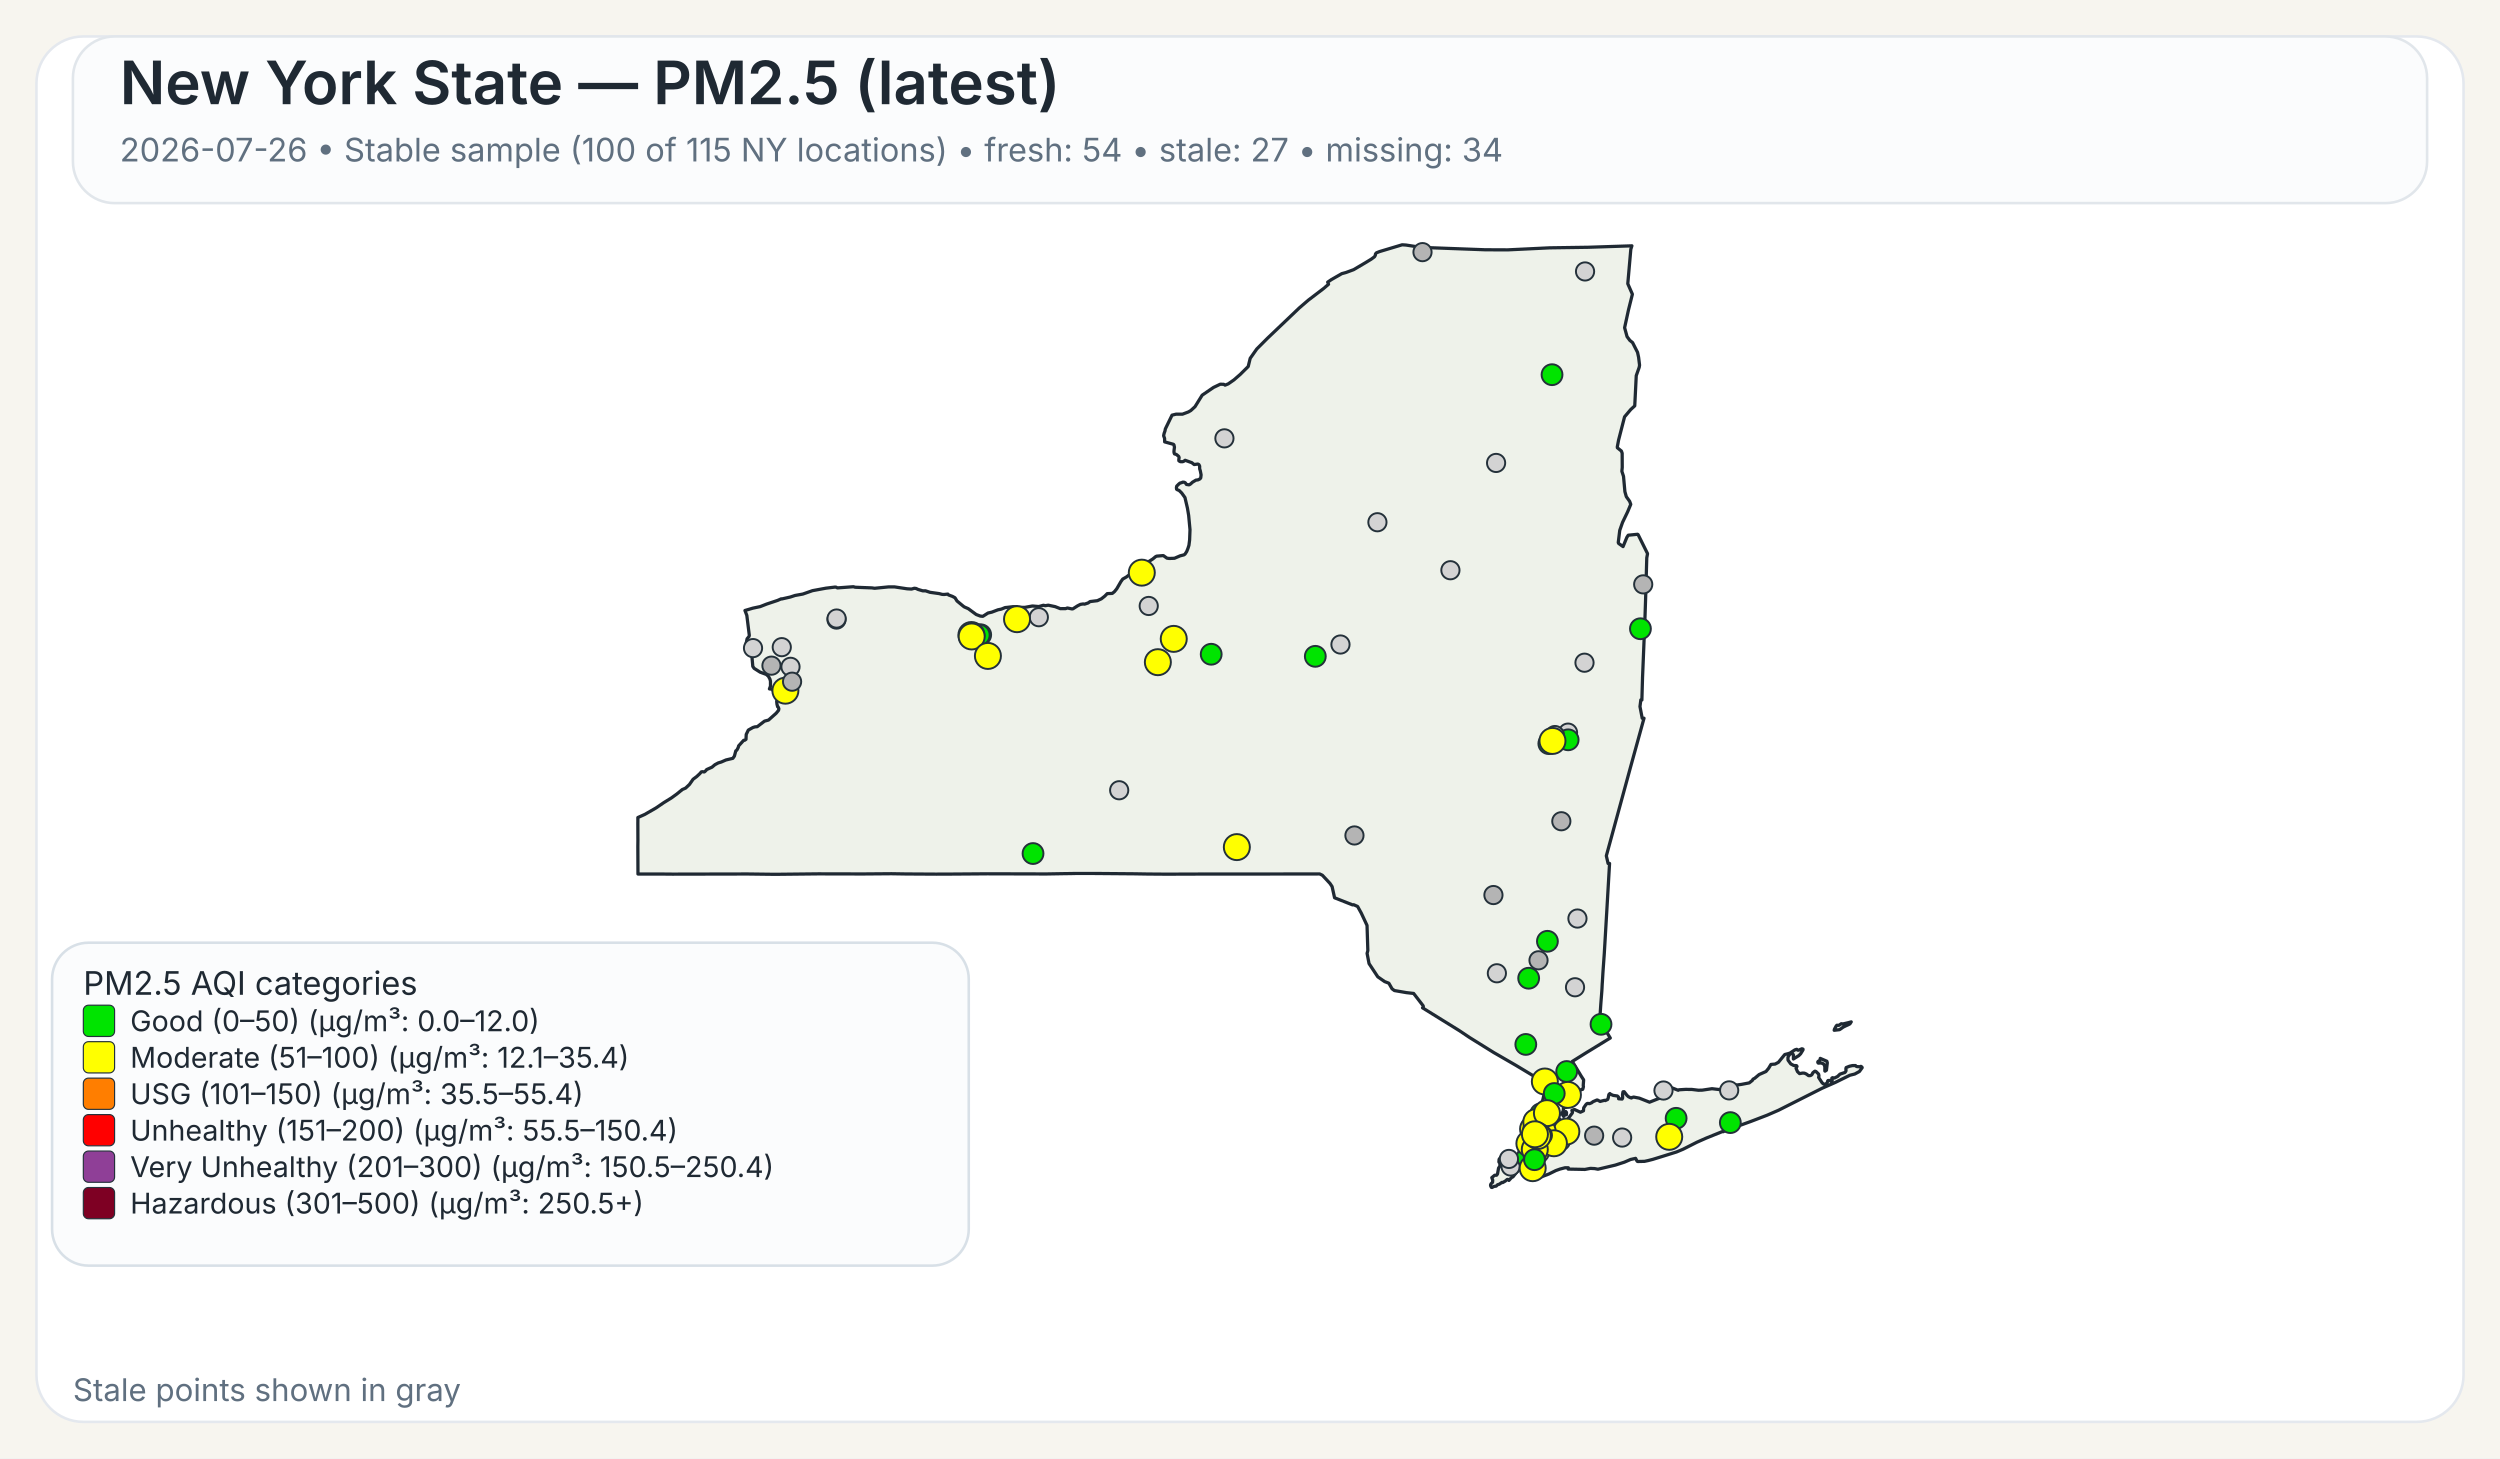
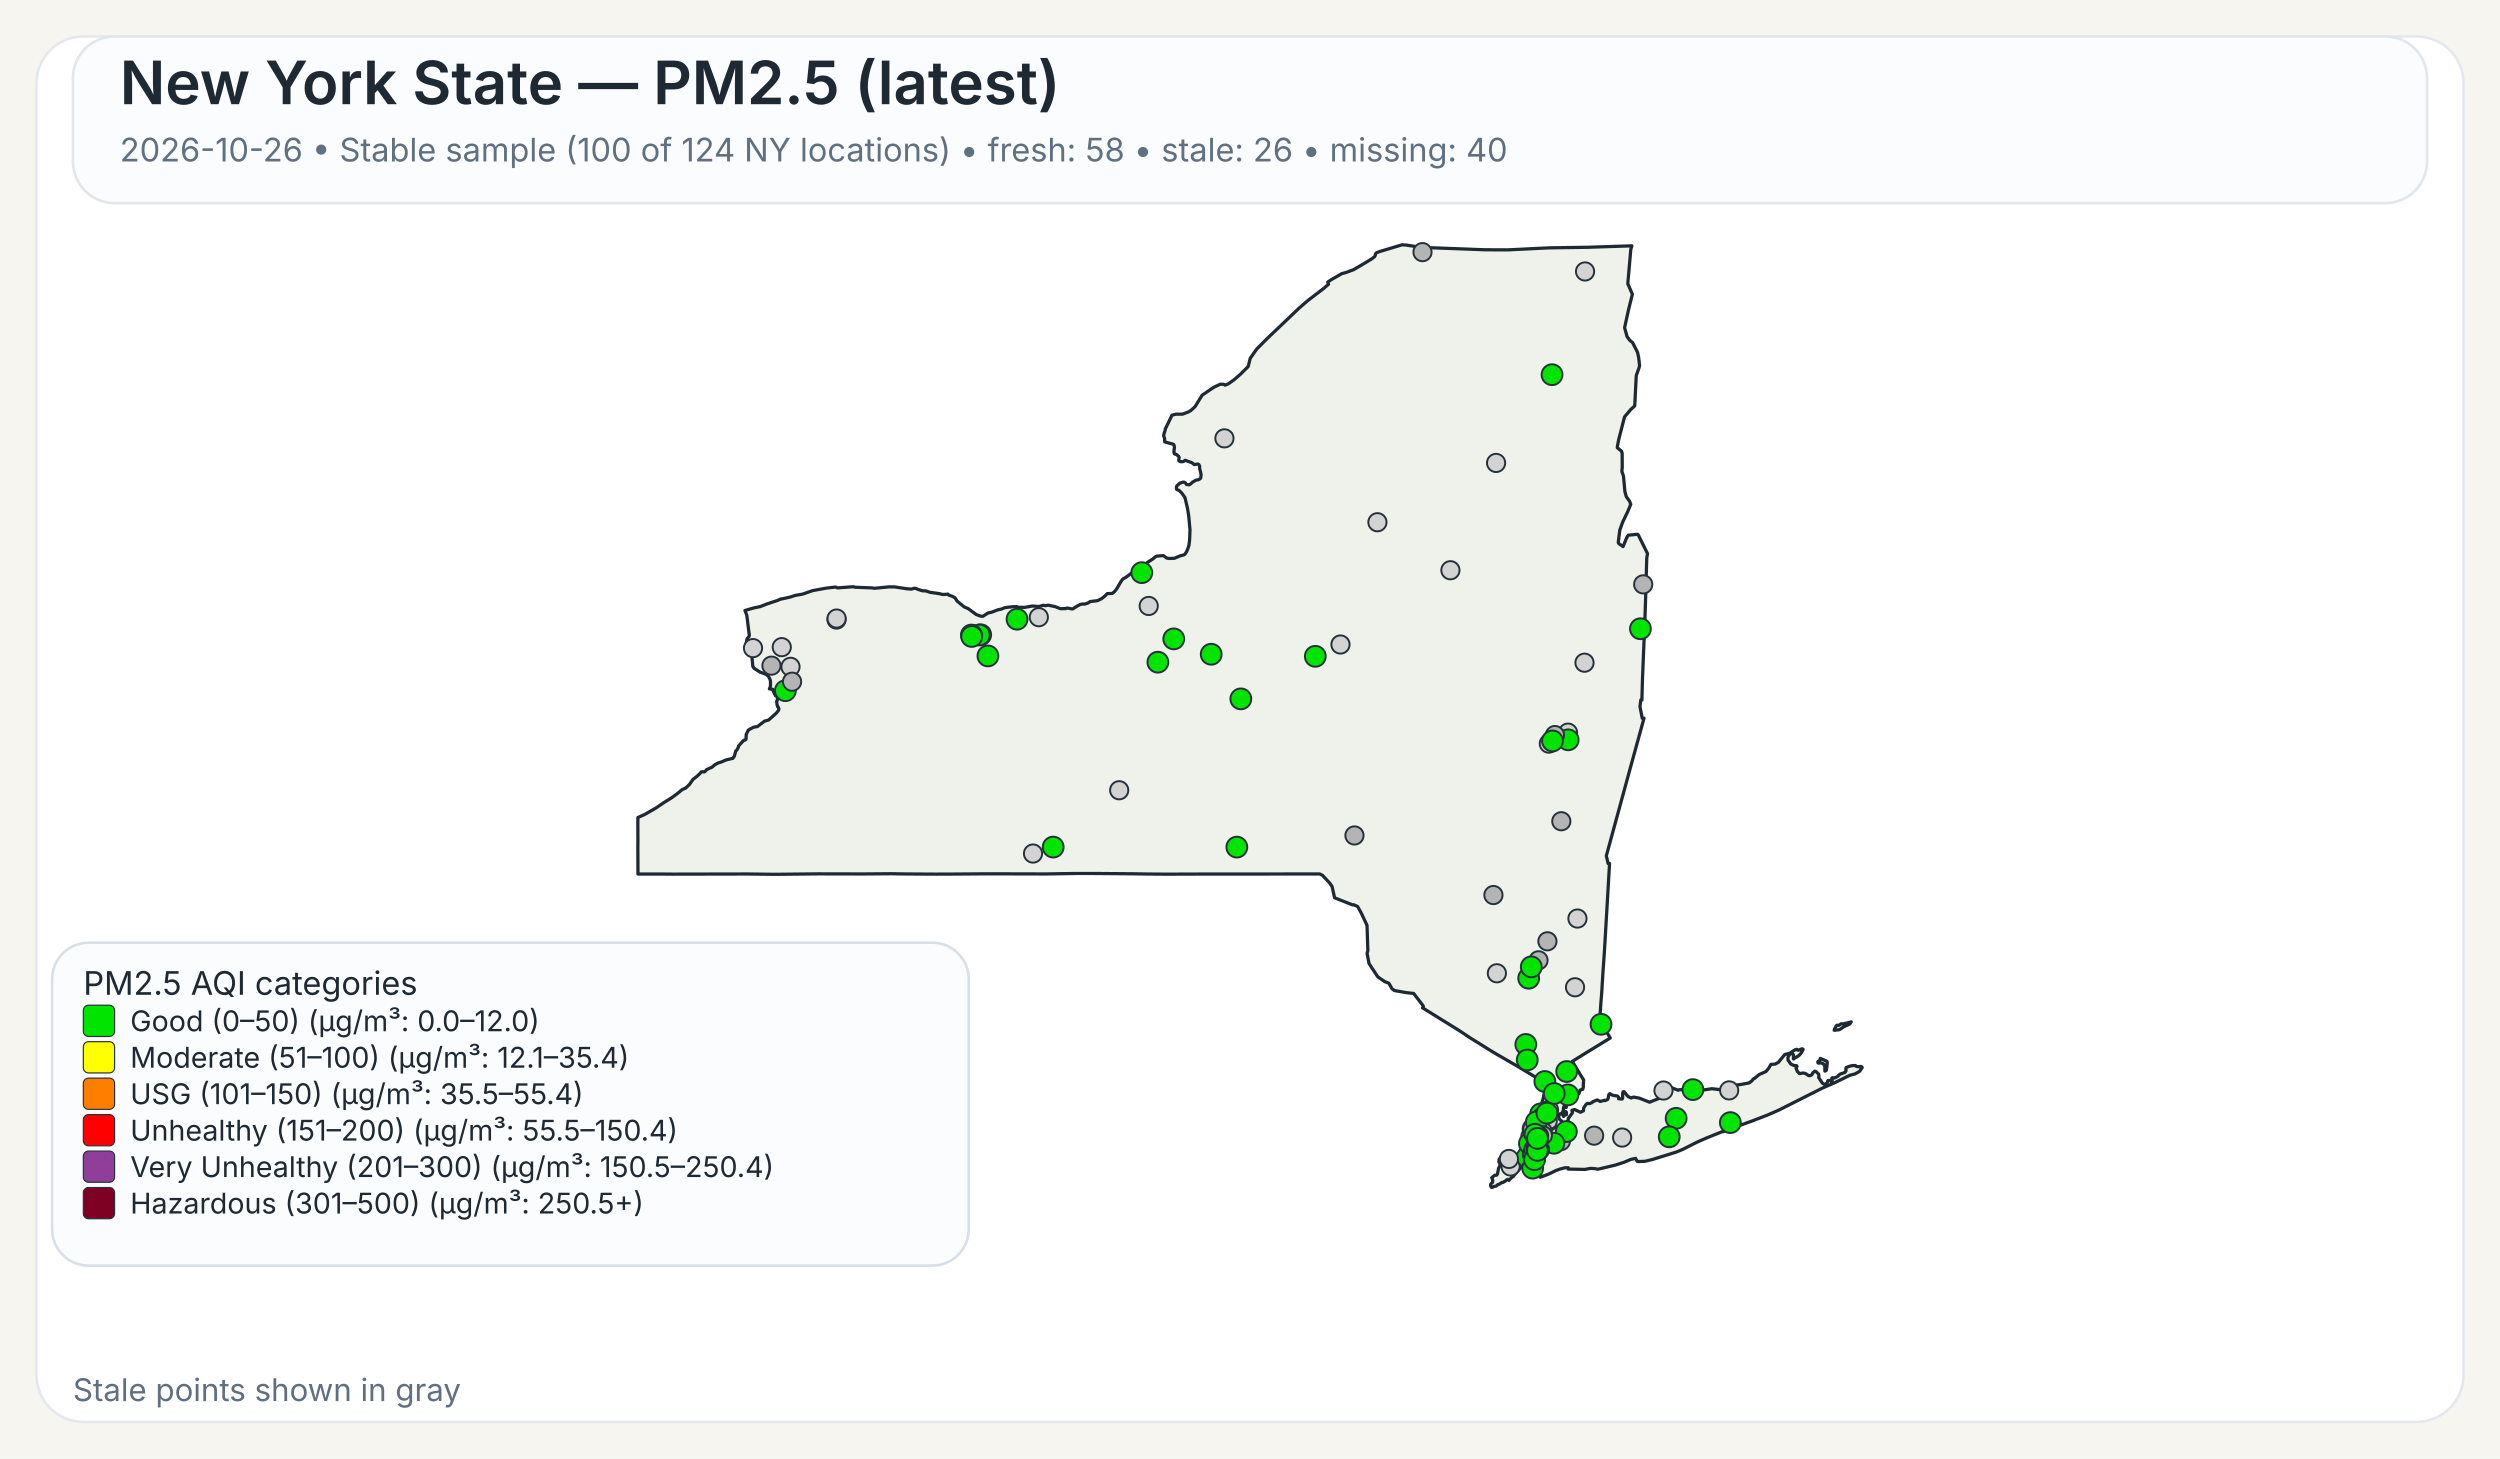
<svg xmlns="http://www.w3.org/2000/svg" width="960" height="560">
  <rect x="0" y="0" width="960" height="560" fill="#F7F5EF" />
  <rect x="14" y="14" width="932" height="532" rx="18" ry="18" fill="#FFFFFF" stroke="#E4E8EE" stroke-width="1" />
  <rect x="28" y="14" width="904" height="64" rx="16" ry="16" fill="#FBFCFD" stroke="#E1E6EB" stroke-width="1" />
  <text x="46" y="40" font-family="Public Sans, Inter, Aptos, Segoe UI, Arial, sans-serif" font-size="23" font-weight="600" fill="#1F2933">New York State — PM2.5 (latest)</text>
-   <text x="46" y="62" font-family="Public Sans, Inter, Aptos, Segoe UI, Arial, sans-serif" font-size="12.5" font-weight="400" fill="#607080">2026-07-26 • Stable sample (100 of 115 NY locations) • fresh: 54 • stale: 27 • missing: 34</text>
+   <text x="46" y="62" font-family="Public Sans, Inter, Aptos, Segoe UI, Arial, sans-serif" font-size="12.5" font-weight="400" fill="#607080">2026-10-26 • Stable sample (100 of 124 NY locations) • fresh: 58 • stale: 26 • missing: 40</text>
  <path d="M601.06,426.90 L601.23,426.83 L601.48,427.07 L601.55,427.32 L601.50,428.06 L601.28,428.08 L601.08,427.81 L601.04,427.27 L601.06,426.90 Z" fill="#EEF2EA" stroke="#1F2933" stroke-width="1.25" stroke-linejoin="round" />
  <path d="M585.16,439.66 L585.21,439.61 L585.24,439.63 L585.33,439.75 L585.00,440.50 L584.94,440.59 L584.83,440.54 L584.77,440.43 L584.80,440.38 L585.16,439.66 Z" fill="#EEF2EA" stroke="#1F2933" stroke-width="1.25" stroke-linejoin="round" />
  <path d="M579.00,452.87 L578.74,452.93 L578.02,453.54 L577.00,454.12 L576.75,454.04 L575.70,454.75 L575.07,454.93 L574.52,455.48 L573.72,455.58 L572.92,456.00 L572.71,455.95 L572.45,455.50 L572.36,455.05 L572.56,454.57 L573.14,454.01 L573.21,453.18 L572.85,452.21 L573.97,451.28 L574.68,451.28 L575.04,450.81 L575.45,448.53 L575.88,447.92 L575.97,447.53 L575.92,446.38 L575.63,446.32 L575.58,446.12 L575.66,445.16 L576.32,444.30 L576.87,444.03 L577.23,444.07 L577.46,444.30 L578.49,444.56 L580.44,444.30 L582.44,443.79 L583.07,443.83 L583.44,444.38 L583.57,445.77 L584.00,446.72 L584.43,447.38 L584.07,448.20 L583.53,448.95 L582.19,450.36 L580.96,451.93 L580.89,451.88 L580.35,452.27 L579.42,453.28 L579.25,452.99 L579.00,452.87 Z" fill="#EEF2EA" stroke="#1F2933" stroke-width="1.25" stroke-linejoin="round" />
  <path d="M698.65,407.28 L698.89,406.98 L698.98,406.42 L701.51,407.51 L701.69,408.12 L701.35,410.97 L700.83,411.31 L700.74,411.25 L700.74,409.57 L700.38,408.71 L700.19,408.52 L699.35,408.18 L698.24,408.24 L698.08,408.08 L698.02,407.81 L698.15,407.57 L698.65,407.28 Z" fill="#EEF2EA" stroke="#1F2933" stroke-width="1.25" stroke-linejoin="round" />
  <path d="M709.87,392.68 L710.87,392.40 L710.37,393.17 L709.71,393.51 L708.74,393.94 L707.77,394.42 L706.83,395.10 L706.37,395.39 L704.33,395.63 L704.44,395.18 L704.77,394.57 L705.12,393.94 L705.39,393.69 L706.11,393.74 L707.05,393.11 L707.70,393.19 L709.32,392.81 L709.87,392.68 Z" fill="#EEF2EA" stroke="#1F2933" stroke-width="1.25" stroke-linejoin="round" />
  <path d="M601.43,424.75 L601.44,424.82 L601.44,424.87 L601.44,424.97 L601.48,425.16 L601.44,425.24 L601.21,425.31 L600.95,425.08 L600.95,424.92 L601.10,424.88 L601.13,424.65 L601.23,424.58 L601.37,424.64 L601.42,424.70 L601.43,424.75 Z" fill="#EEF2EA" stroke="#1F2933" stroke-width="1.25" stroke-linejoin="round" />
  <path d="M623.05,163.10 L621.53,169.00 L621.04,171.61 L621.07,171.95 L622.62,173.20 L622.91,174.06 L622.94,179.46 L622.80,180.98 L623.43,182.92 L623.96,188.79 L624.50,190.70 L624.50,190.71 L625.79,192.51 L626.21,193.67 L625.60,195.12 L625.01,196.54 L623.06,200.59 L622.75,201.47 L621.98,203.67 L621.41,208.34 L621.56,208.68 L623.25,209.89 L624.72,206.33 L625.25,205.52 L628.84,205.16 L629.06,205.34 L632.45,212.18 L632.66,212.61 L632.36,214.21 L632.03,225.74 L632.03,225.80 L632.02,226.34 L632.00,227.05 L631.90,230.25 L631.64,238.09 L631.03,253.00 L630.74,259.97 L630.73,260.06 L630.73,260.23 L630.48,268.80 L630.08,268.74 L629.75,271.32 L630.61,275.80 L631.30,275.80 L628.80,284.88 L626.09,294.70 L622.63,307.38 L616.83,328.64 L617.50,331.57 L618.07,331.57 L617.02,349.62 L617.02,349.66 L616.71,354.88 L616.28,362.25 L616.04,366.27 L615.53,373.42 L615.30,377.22 L615.29,377.28 L615.29,377.35 L615.28,377.44 L615.28,377.49 L615.27,377.53 L615.19,379.03 L615.19,379.14 L615.18,379.18 L615.18,379.35 L615.17,379.49 L615.12,380.31 L615.09,380.73 L615.08,380.89 L614.72,385.46 L614.66,386.30 L614.29,391.98 L618.35,398.60 L616.75,399.56 L616.45,399.75 L610.52,403.39 L609.46,404.03 L609.01,404.31 L603.77,407.58 L605.77,410.89 L606.19,411.58 L606.62,412.29 L607.18,413.23 L608.08,414.62 L608.12,414.70 L607.96,416.83 L608.04,417.28 L607.81,418.17 L607.68,418.35 L607.54,418.27 L606.73,418.62 L606.42,419.73 L606.23,420.03 L605.55,420.48 L604.13,421.08 L603.54,421.65 L602.05,422.64 L600.59,424.82 L600.46,425.17 L600.38,425.37 L600.34,426.13 L600.15,426.98 L600.19,427.32 L600.39,427.51 L600.54,427.87 L600.54,428.09 L600.53,428.27 L600.60,428.55 L600.51,428.65 L600.44,428.71 L600.35,428.62 L600.18,428.29 L600.01,427.93 L600.10,427.54 L599.94,427.19 L599.85,427.21 L599.64,427.48 L599.51,427.81 L599.07,427.70 L598.72,427.92 L598.55,428.85 L598.57,429.17 L598.77,429.63 L599.21,430.17 L599.64,430.41 L600.31,431.59 L600.59,432.07 L600.90,432.04 L601.36,431.60 L601.36,431.60 L602.21,429.98 L602.19,429.51 L603.74,427.42 L603.84,427.11 L603.60,426.42 L603.67,426.33 L604.61,426.05 L606.88,427.09 L607.17,426.96 L608.05,426.54 L608.14,425.40 L608.93,424.24 L609.36,423.80 L609.77,423.70 L610.33,423.82 L611.26,423.43 L611.66,423.07 L613.16,422.42 L613.38,422.39 L614.46,422.95 L616.17,422.51 L616.43,422.62 L617.32,422.20 L617.49,421.82 L617.52,421.77 L617.81,420.28 L618.19,419.93 L618.22,419.96 L618.50,420.18 L618.60,420.26 L618.84,420.36 L619.48,420.63 L619.66,420.66 L619.90,420.69 L620.59,420.79 L621.03,420.85 L621.08,420.86 L621.49,421.26 L621.50,421.39 L621.55,421.93 L622.90,422.03 L623.09,421.64 L623.06,420.27 L623.21,419.33 L623.28,419.23 L623.69,419.22 L624.78,420.64 L625.29,421.11 L626.07,421.51 L626.50,421.62 L626.59,421.46 L627.35,421.28 L629.51,421.69 L629.51,421.69 L633.42,423.24 L638.19,421.34 L638.36,420.84 L638.45,419.18 L638.68,418.35 L640.49,417.89 L642.20,417.80 L644.45,418.67 L644.65,418.48 L647.29,418.32 L649.72,418.35 L652.18,418.65 L653.70,418.61 L657.40,418.06 L660.48,418.42 L661.32,417.62 L664.03,416.80 L665.53,416.46 L666.97,416.64 L668.73,416.40 L671.71,415.83 L672.90,414.88 L673.16,414.40 L673.82,414.05 L675.50,412.63 L678.13,411.46 L679.12,410.27 L680.04,408.74 L681.66,408.60 L682.91,407.93 L685.34,404.94 L686.69,404.59 L687.35,404.38 L689.21,403.16 L689.94,402.93 L690.28,403.23 L690.57,403.30 L691.93,402.73 L692.35,402.87 L692.38,403.11 L691.44,404.66 L690.75,405.35 L688.66,406.65 L688.68,405.06 L688.30,404.60 L687.92,404.54 L687.60,404.66 L687.09,405.06 L686.58,406.01 L686.59,407.08 L687.65,408.54 L688.81,409.15 L689.85,409.20 L690.06,409.50 L689.68,410.21 L690.24,411.51 L691.03,412.27 L692.17,412.06 L692.88,412.09 L693.59,412.39 L694.51,413.06 L695.19,413.03 L695.62,412.79 L695.84,412.56 L696.12,411.95 L696.83,411.38 L696.98,411.33 L697.37,411.49 L698.35,412.46 L698.48,413.14 L698.35,413.73 L699.60,415.66 L700.04,416.12 L700.44,416.32 L700.84,416.33 L701.58,415.93 L701.76,415.37 L701.81,415.13 L701.99,414.91 L702.86,414.89 L703.07,415.26 L703.12,415.25 L703.24,415.22 L703.45,415.13 L703.57,414.86 L703.45,414.38 L703.43,414.00 L703.70,413.83 L704.39,413.98 L705.62,413.37 L706.56,412.46 L708.48,411.82 L708.83,411.29 L708.88,410.85 L708.80,410.51 L708.92,409.94 L710.19,409.44 L711.31,409.19 L712.51,409.17 L712.73,409.44 L713.09,409.58 L714.27,409.63 L714.58,409.48 L714.99,409.75 L715.07,409.99 L714.02,411.45 L712.24,412.42 L710.34,412.90 L704.77,415.65 L699.71,417.88 L682.98,426.32 L678.57,428.24 L672.42,430.60 L662.20,434.30 L661.73,434.58 L661.49,434.51 L660.84,434.74 L655.19,437.03 L651.62,438.61 L646.31,441.30 L643.78,442.36 L638.41,444.04 L634.66,445.20 L632.83,445.67 L631.47,445.96 L631.32,445.96 L628.83,446.02 L628.63,445.87 L628.07,444.81 L626.15,445.24 L623.74,446.28 L621.85,446.89 L620.27,447.40 L613.61,448.98 L612.34,448.74 L610.73,448.66 L608.60,449.06 L605.36,448.99 L602.17,448.93 L602.19,448.77 L602.25,448.43 L600.97,448.42 L599.39,448.83 L599.07,448.91 L597.43,449.50 L594.79,450.81 L591.48,452.07 L591.48,451.26 L591.59,450.86 L591.41,450.49 L591.24,450.39 L590.88,450.18 L590.56,449.81 L590.00,449.87 L588.10,450.05 L587.46,450.03 L587.05,449.85 L586.87,449.72 L586.81,449.43 L587.15,448.99 L587.21,448.90 L587.49,448.42 L587.39,448.02 L586.94,447.62 L585.63,447.32 L585.23,446.64 L585.06,445.69 L585.31,444.71 L585.45,444.41 L585.68,443.96 L586.50,442.95 L586.37,441.37 L586.22,441.17 L586.16,441.08 L586.11,440.71 L586.29,440.19 L586.49,440.03 L586.59,439.53 L586.42,439.11 L586.13,438.91 L586.77,435.14 L587.04,434.58 L587.53,433.54 L588.00,432.56 L588.37,431.79 L590.66,426.98 L591.27,425.68 L591.55,425.09 L591.55,425.09 L591.90,424.00 L592.36,422.57 L592.47,422.24 L593.89,415.87 L593.37,415.86 L592.83,415.54 L585.14,410.91 L585.14,410.91 L582.09,409.08 L581.83,408.93 L574.90,404.92 L573.64,404.20 L565.84,399.35 L564.27,398.37 L560.37,395.76 L546.26,387.01 L546.57,386.68 L546.49,386.22 L542.83,381.48 L542.63,381.46 L540.06,381.17 L535.45,380.37 L534.54,379.69 L533.32,377.55 L531.70,376.93 L529.06,375.09 L525.71,370.01 L525.14,367.03 L524.96,366.10 L525.25,365.02 L524.94,355.37 L522.72,350.61 L521.32,348.08 L519.78,347.40 L519.41,347.49 L512.48,344.75 L511.52,340.44 L510.72,339.24 L507.79,336.09 L506.74,335.59 L502.43,335.60 L502.18,335.60 L499.75,335.60 L499.39,335.61 L499.35,335.61 L469.83,335.63 L469.66,335.63 L462.36,335.64 L461.30,335.63 L460.85,335.63 L460.00,335.64 L448.21,335.68 L447.85,335.68 L441.17,335.63 L440.91,335.63 L435.49,335.54 L435.46,335.54 L420.14,335.41 L418.99,335.41 L413.90,335.41 L413.83,335.41 L413.52,335.41 L412.93,335.41 L412.60,335.42 L411.23,335.45 L411.22,335.45 L408.74,335.48 L408.73,335.48 L401.77,335.60 L379.14,335.54 L372.91,335.59 L364.59,335.65 L360.26,335.66 L359.71,335.67 L347.88,335.60 L347.87,335.60 L342.30,335.51 L337.43,335.55 L331.40,335.60 L314.24,335.56 L297.70,335.74 L295.08,335.71 L287.13,335.61 L286.61,335.61 L258.23,335.67 L257.47,335.66 L253.93,335.63 L253.07,335.62 L253.07,335.63 L244.98,335.62 L244.93,325.04 L244.95,323.48 L244.96,322.52 L244.95,321.67 L244.95,321.16 L244.95,320.84 L244.93,316.08 L244.94,315.42 L244.94,313.93 L247.57,312.75 L251.88,310.27 L254.93,308.19 L257.77,306.44 L259.87,304.92 L262.02,303.17 L263.28,302.62 L264.74,301.24 L266.14,299.24 L267.54,298.19 L268.72,297.09 L269.32,296.39 L269.90,296.33 L270.33,296.44 L270.54,296.38 L271.04,295.92 L271.36,295.51 L273.40,294.60 L274.52,293.65 L275.81,292.96 L276.98,292.61 L278.76,291.83 L281.41,291.20 L282.01,290.34 L282.12,289.92 L282.55,288.31 L282.75,288.22 L283.00,287.95 L283.49,287.01 L283.63,286.42 L285.57,284.28 L285.90,284.29 L286.46,283.91 L286.55,282.02 L287.35,280.35 L289.13,279.36 L289.89,279.12 L290.78,279.05 L293.57,276.92 L295.12,276.50 L298.07,273.86 L298.97,272.76 L299.09,272.13 L298.79,271.45 L298.62,271.42 L298.36,270.43 L298.24,269.33 L298.55,268.66 L298.61,268.16 L298.25,267.28 L297.85,267.20 L297.24,266.09 L296.70,264.68 L295.46,264.54 L295.86,263.47 L295.86,261.59 L295.66,260.80 L295.08,259.71 L294.94,259.59 L294.28,258.99 L291.89,258.11 L289.57,256.64 L289.07,255.88 L288.57,250.10 L288.55,249.89 L286.78,249.43 L286.31,248.17 L286.88,245.30 L287.63,244.40 L287.73,243.95 L286.78,236.32 L286.06,234.43 L289.07,233.54 L291.93,232.93 L294.37,231.97 L298.62,230.55 L299.99,229.95 L300.12,230.02 L303.47,229.26 L305.29,228.66 L308.28,228.12 L312.00,226.81 L317.17,225.86 L320.65,225.44 L321.03,225.47 L321.59,225.76 L322.04,225.72 L327.70,225.30 L328.39,225.50 L334.82,225.75 L335.83,225.90 L341.09,225.38 L343.51,225.37 L348.32,226.10 L349.98,226.20 L350.03,226.20 L351.12,225.89 L351.79,225.98 L352.52,226.34 L354.31,226.87 L355.38,226.87 L357.13,227.45 L360.63,227.94 L361.77,228.24 L362.50,228.28 L363.98,228.13 L364.17,228.44 L365.74,229.01 L366.72,229.54 L367.48,230.77 L369.92,232.79 L370.31,233.07 L371.82,233.73 L373.38,234.88 L374.86,235.97 L376.42,236.57 L377.42,236.67 L379.40,235.40 L380.84,235.07 L383.21,234.17 L384.54,233.89 L385.93,233.32 L386.27,233.28 L386.83,233.22 L388.90,232.98 L390.48,232.95 L391.11,233.18 L393.48,233.24 L396.46,232.70 L398.89,232.91 L400.66,232.42 L401.43,232.58 L402.53,232.39 L405.18,232.95 L407.17,233.73 L409.20,233.71 L409.87,233.47 L411.66,233.83 L412.03,233.77 L413.80,232.63 L414.88,232.08 L415.91,231.92 L416.48,231.99 L417.81,231.55 L418.60,231.00 L421.39,230.66 L422.92,229.95 L424.23,228.91 L425.18,227.95 L425.69,227.93 L427.12,227.87 L427.93,227.21 L428.83,226.10 L430.44,223.32 L431.14,222.35 L431.96,221.89 L432.55,221.55 L435.18,219.53 L437.03,218.59 L437.61,217.92 L437.98,217.72 L438.51,217.88 L439.70,217.38 L440.56,215.99 L442.64,214.67 L443.82,213.70 L444.23,213.55 L446.72,213.34 L448.11,214.33 L448.97,214.45 L450.99,214.38 L453.20,213.43 L454.63,213.07 L455.05,212.77 L455.69,211.79 L456.17,210.59 L456.55,209.40 L456.81,207.36 L456.96,203.41 L456.73,200.97 L456.44,197.89 L455.97,195.10 L455.02,191.05 L453.78,189.32 L452.78,188.33 L452.13,188.08 L451.81,187.86 L451.74,187.30 L451.84,186.69 L452.22,186.31 L452.64,185.89 L453.10,185.51 L453.80,185.32 L454.18,185.14 L454.70,185.18 L455.13,185.37 L455.61,186.03 L456.63,186.18 L457.19,185.84 L457.91,185.17 L459.24,184.37 L460.00,184.28 L460.73,183.93 L461.08,183.54 L461.22,182.35 L460.90,180.72 L460.70,180.14 L460.66,179.72 L460.67,178.99 L460.38,178.40 L459.97,178.19 L458.56,178.39 L457.66,177.67 L455.09,176.75 L454.57,177.13 L454.12,177.30 L453.65,177.30 L453.29,177.28 L452.94,177.12 L452.67,176.90 L452.67,176.38 L452.79,175.72 L452.62,175.27 L451.89,174.63 L451.54,174.45 L451.01,174.30 L450.87,173.94 L450.80,173.54 L450.84,172.88 L450.99,171.72 L450.78,170.78 L450.56,170.60 L447.23,169.68 L447.20,168.34 L446.83,167.32 L447.02,166.42 L447.35,165.48 L447.50,164.69 L450.06,159.42 L451.61,159.04 L454.05,159.05 L456.36,158.18 L457.28,157.64 L458.88,156.17 L461.63,151.75 L465.96,148.79 L468.59,147.53 L469.94,147.58 L470.43,147.90 L471.65,147.40 L473.83,145.88 L476.29,143.74 L476.97,143.06 L479.31,140.74 L480.08,137.59 L482.60,134.01 L486.70,129.90 L498.91,118.26 L502.36,115.29 L508.27,110.78 L510.16,109.15 L509.83,108.34 L511.28,107.35 L515.25,105.08 L516.86,104.64 L519.80,103.55 L524.26,100.92 L526.51,99.55 L527.81,98.60 L528.14,98.00 L528.16,97.54 L528.55,97.08 L529.76,96.60 L538.43,94.00 L539.92,94.10 L544.47,94.80 L545.84,95.00 L570.26,95.91 L578.85,95.95 L585.96,95.61 L595.04,95.17 L609.91,94.95 L626.65,94.40 L626.23,95.73 L625.68,102.02 L625.07,108.95 L626.84,112.98 L625.33,119.03 L623.85,125.84 L624.79,129.27 L625.53,130.26 L625.83,130.68 L626.91,131.56 L626.91,131.56 L628.81,135.29 L629.22,137.19 L629.59,140.21 L629.45,141.06 L628.32,144.25 L627.83,154.15 L627.74,155.85 L626.19,157.27 L623.83,160.07 L623.05,163.10 Z" fill="#EEF2EA" stroke="#1F2933" stroke-width="1.25" stroke-linejoin="round" />
  <circle cx="574.80" cy="373.74" r="3.50" fill="lightgray" stroke="#24313A" stroke-width="0.75" />
  <circle cx="296.24" cy="255.61" r="3.50" fill="rgb(180,180,180)" stroke="#24313A" stroke-width="0.75" />
  <circle cx="585.91" cy="401.06" r="4.00" fill="#00E400" stroke="#24313A" stroke-width="0.75" />
  <circle cx="590.67" cy="430.08" r="3.50" fill="lightgray" stroke="#24313A" stroke-width="0.75" />
  <circle cx="587.01" cy="375.64" r="4.00" fill="#00E400" stroke="#24313A" stroke-width="0.75" />
  <circle cx="580.07" cy="447.93" r="3.50" fill="lightgray" stroke="#24313A" stroke-width="0.75" />
  <circle cx="528.93" cy="200.54" r="3.50" fill="lightgray" stroke="#24313A" stroke-width="0.75" />
  <circle cx="622.90" cy="436.82" r="3.50" fill="lightgray" stroke="#24313A" stroke-width="0.75" />
  <circle cx="321.22" cy="237.92" r="3.50" fill="lightgray" stroke="#24313A" stroke-width="0.75" />
  <circle cx="556.96" cy="218.97" r="3.50" fill="lightgray" stroke="#24313A" stroke-width="0.75" />
  <circle cx="574.50" cy="177.77" r="3.50" fill="lightgray" stroke="#24313A" stroke-width="0.75" />
  <circle cx="429.77" cy="303.46" r="3.50" fill="lightgray" stroke="#24313A" stroke-width="0.75" />
  <circle cx="514.74" cy="247.49" r="3.50" fill="lightgray" stroke="#24313A" stroke-width="0.75" />
  <circle cx="470.18" cy="168.33" r="3.50" fill="lightgray" stroke="#24313A" stroke-width="0.75" />
  <circle cx="376.59" cy="243.75" r="4.00" fill="#00E400" stroke="#24313A" stroke-width="0.75" />
  <circle cx="591.63" cy="427.72" r="4.00" fill="#00E400" stroke="#24313A" stroke-width="0.75" />
-   <circle cx="593.40" cy="430.37" r="4.00" fill="#00E400" stroke="#24313A" stroke-width="0.75" />
-   <circle cx="593.93" cy="437.51" r="5.00" fill="#FFFF00" stroke="#24313A" stroke-width="0.75" />
+   <circle cx="593.40" cy="430.37" r="3.50" fill="lightgray" stroke="#24313A" stroke-width="0.75" />
+   <circle cx="593.93" cy="437.51" r="4.00" fill="#00E400" stroke="#24313A" stroke-width="0.75" />
  <circle cx="602.12" cy="281.33" r="3.50" fill="lightgray" stroke="#24313A" stroke-width="0.75" />
  <circle cx="398.91" cy="237.01" r="3.50" fill="lightgray" stroke="#24313A" stroke-width="0.75" />
  <circle cx="598.03" cy="436.67" r="4.00" fill="#00E400" stroke="#24313A" stroke-width="0.75" />
  <circle cx="595.98" cy="143.88" r="4.00" fill="#00E400" stroke="#24313A" stroke-width="0.75" />
  <circle cx="601.61" cy="411.46" r="4.00" fill="#00E400" stroke="#24313A" stroke-width="0.75" />
  <circle cx="608.45" cy="254.48" r="3.50" fill="lightgray" stroke="#24313A" stroke-width="0.75" />
  <circle cx="604.81" cy="379.11" r="3.50" fill="lightgray" stroke="#24313A" stroke-width="0.75" />
  <circle cx="588.51" cy="437.27" r="3.50" fill="rgb(180,180,180)" stroke="#24313A" stroke-width="0.75" />
  <circle cx="465.10" cy="251.23" r="4.00" fill="#00E400" stroke="#24313A" stroke-width="0.75" />
-   <circle cx="396.68" cy="327.76" r="4.00" fill="#00E400" stroke="#24313A" stroke-width="0.75" />
+   <circle cx="396.68" cy="327.76" r="3.50" fill="lightgray" stroke="#24313A" stroke-width="0.75" />
  <circle cx="643.63" cy="429.43" r="4.00" fill="#00E400" stroke="#24313A" stroke-width="0.75" />
  <circle cx="586.47" cy="444.33" r="4.00" fill="#00E400" stroke="#24313A" stroke-width="0.75" />
  <circle cx="303.55" cy="256.06" r="3.50" fill="lightgray" stroke="#24313A" stroke-width="0.75" />
  <circle cx="602.17" cy="284.09" r="4.00" fill="#00E400" stroke="#24313A" stroke-width="0.75" />
-   <circle cx="301.59" cy="265.22" r="5.00" fill="#FFFF00" stroke="#24313A" stroke-width="0.75" />
+   <circle cx="301.59" cy="265.22" r="4.00" fill="#00E400" stroke="#24313A" stroke-width="0.75" />
  <circle cx="321.26" cy="237.52" r="3.50" fill="lightgray" stroke="#24313A" stroke-width="0.75" />
  <circle cx="612.15" cy="436.09" r="3.50" fill="rgb(180,180,180)" stroke="#24313A" stroke-width="0.75" />
  <circle cx="587.88" cy="438.53" r="3.50" fill="rgb(180,180,180)" stroke="#24313A" stroke-width="0.75" />
-   <circle cx="591.83" cy="440.12" r="4.00" fill="#00E400" stroke="#24313A" stroke-width="0.75" />
+   <circle cx="591.83" cy="440.12" r="3.50" fill="lightgray" stroke="#24313A" stroke-width="0.75" />
  <circle cx="594.32" cy="430.48" r="3.50" fill="lightgray" stroke="#24313A" stroke-width="0.75" />
  <circle cx="594.83" cy="426.21" r="3.50" fill="lightgray" stroke="#24313A" stroke-width="0.75" />
  <circle cx="605.74" cy="352.72" r="3.50" fill="lightgray" stroke="#24313A" stroke-width="0.75" />
  <circle cx="664.00" cy="418.71" r="3.50" fill="lightgray" stroke="#24313A" stroke-width="0.75" />
  <circle cx="546.24" cy="96.82" r="3.50" fill="rgb(180,180,180)" stroke="#24313A" stroke-width="0.75" />
  <circle cx="638.78" cy="418.76" r="3.50" fill="lightgray" stroke="#24313A" stroke-width="0.75" />
  <circle cx="304.16" cy="261.77" r="3.50" fill="rgb(180,180,180)" stroke="#24313A" stroke-width="0.75" />
  <circle cx="441.11" cy="232.69" r="3.50" fill="lightgray" stroke="#24313A" stroke-width="0.75" />
  <circle cx="598.43" cy="436.52" r="4.00" fill="#00E400" stroke="#24313A" stroke-width="0.75" />
  <circle cx="376.03" cy="243.84" r="4.00" fill="#00E400" stroke="#24313A" stroke-width="0.75" />
  <circle cx="592.26" cy="428.72" r="3.50" fill="rgb(180,180,180)" stroke="#24313A" stroke-width="0.75" />
  <circle cx="579.43" cy="445.03" r="3.50" fill="lightgray" stroke="#24313A" stroke-width="0.75" />
-   <circle cx="602.08" cy="420.44" r="5.00" fill="#FFFF00" stroke="#24313A" stroke-width="0.75" />
+   <circle cx="602.08" cy="420.44" r="4.00" fill="#00E400" stroke="#24313A" stroke-width="0.75" />
  <circle cx="590.18" cy="441.64" r="3.50" fill="rgb(180,180,180)" stroke="#24313A" stroke-width="0.75" />
  <circle cx="520.11" cy="320.82" r="3.50" fill="rgb(180,180,180)" stroke="#24313A" stroke-width="0.75" />
  <circle cx="601.48" cy="434.51" r="3.50" fill="rgb(180,180,180)" stroke="#24313A" stroke-width="0.75" />
  <circle cx="598.28" cy="436.62" r="3.50" fill="rgb(180,180,180)" stroke="#24313A" stroke-width="0.75" />
-   <circle cx="601.48" cy="434.52" r="3.50" fill="rgb(180,180,180)" stroke="#24313A" stroke-width="0.75" />
+   <circle cx="601.48" cy="434.52" r="3.50" fill="lightgray" stroke="#24313A" stroke-width="0.75" />
  <circle cx="608.66" cy="104.24" r="3.50" fill="lightgray" stroke="#24313A" stroke-width="0.75" />
-   <circle cx="373.02" cy="243.85" r="5.00" fill="#FFFF00" stroke="#24313A" stroke-width="0.75" />
+   <circle cx="373.02" cy="243.85" r="4.00" fill="#00E400" stroke="#24313A" stroke-width="0.75" />
  <circle cx="598.27" cy="436.67" r="3.50" fill="lightgray" stroke="#24313A" stroke-width="0.75" />
  <circle cx="598.28" cy="436.62" r="3.50" fill="lightgray" stroke="#24313A" stroke-width="0.75" />
  <circle cx="587.67" cy="436.46" r="3.50" fill="lightgray" stroke="#24313A" stroke-width="0.75" />
  <circle cx="590.79" cy="368.76" r="3.50" fill="rgb(180,180,180)" stroke="#24313A" stroke-width="0.75" />
-   <circle cx="593.22" cy="415.30" r="5.00" fill="#FFFF00" stroke="#24313A" stroke-width="0.75" />
-   <circle cx="590.92" cy="439.03" r="5.00" fill="#FFFF00" stroke="#24313A" stroke-width="0.75" />
+   <circle cx="593.22" cy="415.30" r="4.00" fill="#00E400" stroke="#24313A" stroke-width="0.75" />
+   <circle cx="590.92" cy="439.03" r="4.00" fill="#00E400" stroke="#24313A" stroke-width="0.75" />
  <circle cx="300.20" cy="248.51" r="3.50" fill="lightgray" stroke="#24313A" stroke-width="0.75" />
-   <circle cx="588.55" cy="448.58" r="5.00" fill="#FFFF00" stroke="#24313A" stroke-width="0.75" />
+   <circle cx="588.55" cy="448.58" r="4.00" fill="#00E400" stroke="#24313A" stroke-width="0.75" />
  <circle cx="592.77" cy="438.21" r="3.50" fill="lightgray" stroke="#24313A" stroke-width="0.75" />
  <circle cx="592.77" cy="438.23" r="3.50" fill="rgb(180,180,180)" stroke="#24313A" stroke-width="0.75" />
  <circle cx="592.78" cy="438.21" r="3.50" fill="rgb(180,180,180)" stroke="#24313A" stroke-width="0.75" />
  <circle cx="592.81" cy="438.17" r="3.50" fill="rgb(180,180,180)" stroke="#24313A" stroke-width="0.75" />
  <circle cx="592.70" cy="438.35" r="3.50" fill="rgb(180,180,180)" stroke="#24313A" stroke-width="0.75" />
  <circle cx="592.76" cy="438.20" r="3.50" fill="lightgray" stroke="#24313A" stroke-width="0.75" />
  <circle cx="592.66" cy="438.26" r="3.50" fill="lightgray" stroke="#24313A" stroke-width="0.75" />
  <circle cx="599.38" cy="438.19" r="3.50" fill="rgb(180,180,180)" stroke="#24313A" stroke-width="0.75" />
-   <circle cx="474.95" cy="325.29" r="5.00" fill="#FFFF00" stroke="#24313A" stroke-width="0.75" />
-   <circle cx="588.70" cy="433.55" r="5.00" fill="#FFFF00" stroke="#24313A" stroke-width="0.75" />
-   <circle cx="601.48" cy="434.52" r="5.00" fill="#FFFF00" stroke="#24313A" stroke-width="0.75" />
+   <circle cx="474.95" cy="325.29" r="4.00" fill="#00E400" stroke="#24313A" stroke-width="0.75" />
+   <circle cx="588.70" cy="433.55" r="4.00" fill="#00E400" stroke="#24313A" stroke-width="0.75" />
+   <circle cx="601.48" cy="434.52" r="4.00" fill="#00E400" stroke="#24313A" stroke-width="0.75" />
  <circle cx="629.93" cy="241.44" r="4.00" fill="#00E400" stroke="#24313A" stroke-width="0.75" />
  <circle cx="599.55" cy="315.36" r="3.50" fill="rgb(180,180,180)" stroke="#24313A" stroke-width="0.75" />
  <circle cx="588.57" cy="437.98" r="3.50" fill="lightgray" stroke="#24313A" stroke-width="0.75" />
  <circle cx="595.75" cy="285.13" r="3.50" fill="rgb(180,180,180)" stroke="#24313A" stroke-width="0.75" />
  <circle cx="589.13" cy="443.87" r="4.00" fill="#00E400" stroke="#24313A" stroke-width="0.75" />
-   <circle cx="594.21" cy="361.46" r="4.00" fill="#00E400" stroke="#24313A" stroke-width="0.75" />
+   <circle cx="594.21" cy="361.46" r="3.50" fill="rgb(180,180,180)" stroke="#24313A" stroke-width="0.75" />
  <circle cx="614.79" cy="393.33" r="4.00" fill="#00E400" stroke="#24313A" stroke-width="0.75" />
-   <circle cx="664.45" cy="431.08" r="3.50" fill="rgb(180,180,180)" stroke="#24313A" stroke-width="0.75" />
+   <circle cx="664.45" cy="431.08" r="3.50" fill="lightgray" stroke="#24313A" stroke-width="0.75" />
  <circle cx="597.09" cy="282.26" r="3.50" fill="rgb(180,180,180)" stroke="#24313A" stroke-width="0.75" />
  <circle cx="573.48" cy="343.70" r="3.50" fill="rgb(180,180,180)" stroke="#24313A" stroke-width="0.75" />
-   <circle cx="373.13" cy="244.40" r="5.00" fill="#FFFF00" stroke="#24313A" stroke-width="0.75" />
-   <circle cx="590.03" cy="441.87" r="5.00" fill="#FFFF00" stroke="#24313A" stroke-width="0.75" />
+   <circle cx="373.13" cy="244.40" r="4.00" fill="#00E400" stroke="#24313A" stroke-width="0.75" />
+   <circle cx="590.03" cy="441.87" r="4.00" fill="#00E400" stroke="#24313A" stroke-width="0.75" />
  <circle cx="664.45" cy="431.08" r="4.00" fill="#00E400" stroke="#24313A" stroke-width="0.75" />
  <circle cx="596.83" cy="419.91" r="4.00" fill="#00E400" stroke="#24313A" stroke-width="0.75" />
-   <circle cx="640.98" cy="436.54" r="5.00" fill="#FFFF00" stroke="#24313A" stroke-width="0.75" />
-   <circle cx="587.29" cy="439.12" r="5.00" fill="#FFFF00" stroke="#24313A" stroke-width="0.75" />
+   <circle cx="640.98" cy="436.54" r="4.00" fill="#00E400" stroke="#24313A" stroke-width="0.75" />
+   <circle cx="587.29" cy="439.12" r="4.00" fill="#00E400" stroke="#24313A" stroke-width="0.75" />
  <circle cx="589.23" cy="444.79" r="4.00" fill="#00E400" stroke="#24313A" stroke-width="0.75" />
  <circle cx="588.46" cy="433.42" r="3.50" fill="rgb(180,180,180)" stroke="#24313A" stroke-width="0.75" />
-   <circle cx="592.37" cy="434.42" r="5.00" fill="#FFFF00" stroke="#24313A" stroke-width="0.75" />
-   <circle cx="594.75" cy="285.55" r="4.00" fill="#00E400" stroke="#24313A" stroke-width="0.75" />
+   <circle cx="592.37" cy="434.42" r="3.50" fill="rgb(180,180,180)" stroke="#24313A" stroke-width="0.75" />
+   <circle cx="594.75" cy="285.55" r="3.50" fill="lightgray" stroke="#24313A" stroke-width="0.75" />
  <circle cx="630.99" cy="224.40" r="3.50" fill="rgb(180,180,180)" stroke="#24313A" stroke-width="0.75" />
  <circle cx="590.52" cy="437.49" r="4.00" fill="#00E400" stroke="#24313A" stroke-width="0.75" />
-   <circle cx="589.94" cy="430.85" r="5.00" fill="#FFFF00" stroke="#24313A" stroke-width="0.75" />
-   <circle cx="596.15" cy="284.52" r="5.00" fill="#FFFF00" stroke="#24313A" stroke-width="0.75" />
-   <circle cx="588.77" cy="443.25" r="3.50" fill="rgb(180,180,180)" stroke="#24313A" stroke-width="0.75" />
-   <circle cx="596.70" cy="439.01" r="5.00" fill="#FFFF00" stroke="#24313A" stroke-width="0.75" />
-   <circle cx="390.54" cy="237.77" r="5.00" fill="#FFFF00" stroke="#24313A" stroke-width="0.75" />
-   <circle cx="589.36" cy="441.38" r="5.00" fill="#FFFF00" stroke="#24313A" stroke-width="0.75" />
-   <circle cx="450.72" cy="245.33" r="5.00" fill="#FFFF00" stroke="#24313A" stroke-width="0.75" />
-   <circle cx="444.62" cy="254.28" r="5.00" fill="#FFFF00" stroke="#24313A" stroke-width="0.75" />
-   <circle cx="379.36" cy="251.88" r="5.00" fill="#FFFF00" stroke="#24313A" stroke-width="0.75" />
-   <circle cx="594.02" cy="427.45" r="5.00" fill="#FFFF00" stroke="#24313A" stroke-width="0.75" />
+   <circle cx="589.94" cy="430.85" r="4.00" fill="#00E400" stroke="#24313A" stroke-width="0.75" />
+   <circle cx="650.08" cy="418.41" r="4.00" fill="#00E400" stroke="#24313A" stroke-width="0.75" />
+   <circle cx="596.15" cy="284.52" r="4.00" fill="#00E400" stroke="#24313A" stroke-width="0.75" />
+   <circle cx="588.77" cy="443.25" r="4.00" fill="#00E400" stroke="#24313A" stroke-width="0.75" />
+   <circle cx="596.70" cy="439.01" r="4.00" fill="#00E400" stroke="#24313A" stroke-width="0.75" />
+   <circle cx="390.54" cy="237.77" r="4.00" fill="#00E400" stroke="#24313A" stroke-width="0.75" />
+   <circle cx="589.36" cy="441.38" r="4.00" fill="#00E400" stroke="#24313A" stroke-width="0.75" />
+   <circle cx="450.72" cy="245.33" r="4.00" fill="#00E400" stroke="#24313A" stroke-width="0.75" />
+   <circle cx="444.62" cy="254.28" r="4.00" fill="#00E400" stroke="#24313A" stroke-width="0.75" />
+   <circle cx="379.36" cy="251.88" r="4.00" fill="#00E400" stroke="#24313A" stroke-width="0.75" />
+   <circle cx="594.02" cy="427.45" r="4.00" fill="#00E400" stroke="#24313A" stroke-width="0.75" />
  <circle cx="592.46" cy="435.94" r="3.50" fill="rgb(180,180,180)" stroke="#24313A" stroke-width="0.75" />
  <circle cx="289.16" cy="248.87" r="3.50" fill="lightgray" stroke="#24313A" stroke-width="0.75" />
  <circle cx="505.08" cy="252.03" r="4.00" fill="#00E400" stroke="#24313A" stroke-width="0.75" />
-   <circle cx="590.51" cy="436.23" r="5.00" fill="#FFFF00" stroke="#24313A" stroke-width="0.75" />
-   <circle cx="589.41" cy="435.56" r="5.00" fill="#FFFF00" stroke="#24313A" stroke-width="0.75" />
-   <circle cx="438.45" cy="219.90" r="5.00" fill="#FFFF00" stroke="#24313A" stroke-width="0.75" />
+   <circle cx="590.51" cy="436.23" r="4.00" fill="#00E400" stroke="#24313A" stroke-width="0.75" />
+   <circle cx="589.41" cy="435.56" r="4.00" fill="#00E400" stroke="#24313A" stroke-width="0.75" />
+   <circle cx="438.45" cy="219.90" r="4.00" fill="#00E400" stroke="#24313A" stroke-width="0.75" />
  <circle cx="589.25" cy="445.32" r="4.00" fill="#00E400" stroke="#24313A" stroke-width="0.75" />
+   <circle cx="590.82" cy="441.48" r="4.00" fill="#00E400" stroke="#24313A" stroke-width="0.75" />
+   <circle cx="476.48" cy="268.37" r="4.00" fill="#00E400" stroke="#24313A" stroke-width="0.75" />
+   <circle cx="404.42" cy="325.28" r="4.00" fill="#00E400" stroke="#24313A" stroke-width="0.75" />
+   <circle cx="586.46" cy="407.02" r="4.00" fill="#00E400" stroke="#24313A" stroke-width="0.75" />
+   <circle cx="590.18" cy="440.88" r="4.00" fill="#00E400" stroke="#24313A" stroke-width="0.75" />
+   <circle cx="590.36" cy="441.75" r="4.00" fill="#00E400" stroke="#24313A" stroke-width="0.75" />
+   <circle cx="588.01" cy="371.28" r="4.00" fill="#00E400" stroke="#24313A" stroke-width="0.75" />
+   <circle cx="590.39" cy="437.14" r="4.00" fill="#00E400" stroke="#24313A" stroke-width="0.75" />
  <rect x="20" y="362" width="352" height="124" rx="14" ry="14" fill="#FBFCFD" stroke="#D8E0E7" stroke-width="1" />
  <text x="32" y="382" font-family="Inter, Aptos, Segoe UI, Arial, sans-serif" font-size="12.5" fill="#1F2933">PM2.5 AQI categories</text>
  <rect x="32" y="386" width="12" height="12" rx="2" ry="2" fill="#00E400" stroke="#24313A" stroke-width="0.45" />
  <text x="50" y="396" font-family="Inter, Aptos, Segoe UI, Arial, sans-serif" font-size="11" fill="#1F2933">Good (0–50)  (µg/m³: 0.0–12.0)</text>
  <rect x="32" y="400" width="12" height="12" rx="2" ry="2" fill="#FFFF00" stroke="#24313A" stroke-width="0.45" />
  <text x="50" y="410" font-family="Inter, Aptos, Segoe UI, Arial, sans-serif" font-size="11" fill="#1F2933">Moderate (51–100)  (µg/m³: 12.1–35.4)</text>
  <rect x="32" y="414" width="12" height="12" rx="2" ry="2" fill="#FF7E00" stroke="#24313A" stroke-width="0.45" />
  <text x="50" y="424" font-family="Inter, Aptos, Segoe UI, Arial, sans-serif" font-size="11" fill="#1F2933">USG (101–150)  (µg/m³: 35.5–55.4)</text>
  <rect x="32" y="428" width="12" height="12" rx="2" ry="2" fill="#FF0000" stroke="#24313A" stroke-width="0.45" />
  <text x="50" y="438" font-family="Inter, Aptos, Segoe UI, Arial, sans-serif" font-size="11" fill="#1F2933">Unhealthy (151–200)  (µg/m³: 55.5–150.4)</text>
  <rect x="32" y="442" width="12" height="12" rx="2" ry="2" fill="#8F3F97" stroke="#24313A" stroke-width="0.45" />
  <text x="50" y="452" font-family="Inter, Aptos, Segoe UI, Arial, sans-serif" font-size="11" fill="#1F2933">Very Unhealthy (201–300)  (µg/m³: 150.5–250.4)</text>
  <rect x="32" y="456" width="12" height="12" rx="2" ry="2" fill="#7E0023" stroke="#24313A" stroke-width="0.45" />
  <text x="50" y="466" font-family="Inter, Aptos, Segoe UI, Arial, sans-serif" font-size="11" fill="#1F2933">Hazardous (301–500)  (µg/m³: 250.5+)</text>
  <text x="28" y="538" font-family="Inter, Aptos, Segoe UI, Arial, sans-serif" font-size="12" fill="#607080">Stale points shown in gray</text>
</svg>
